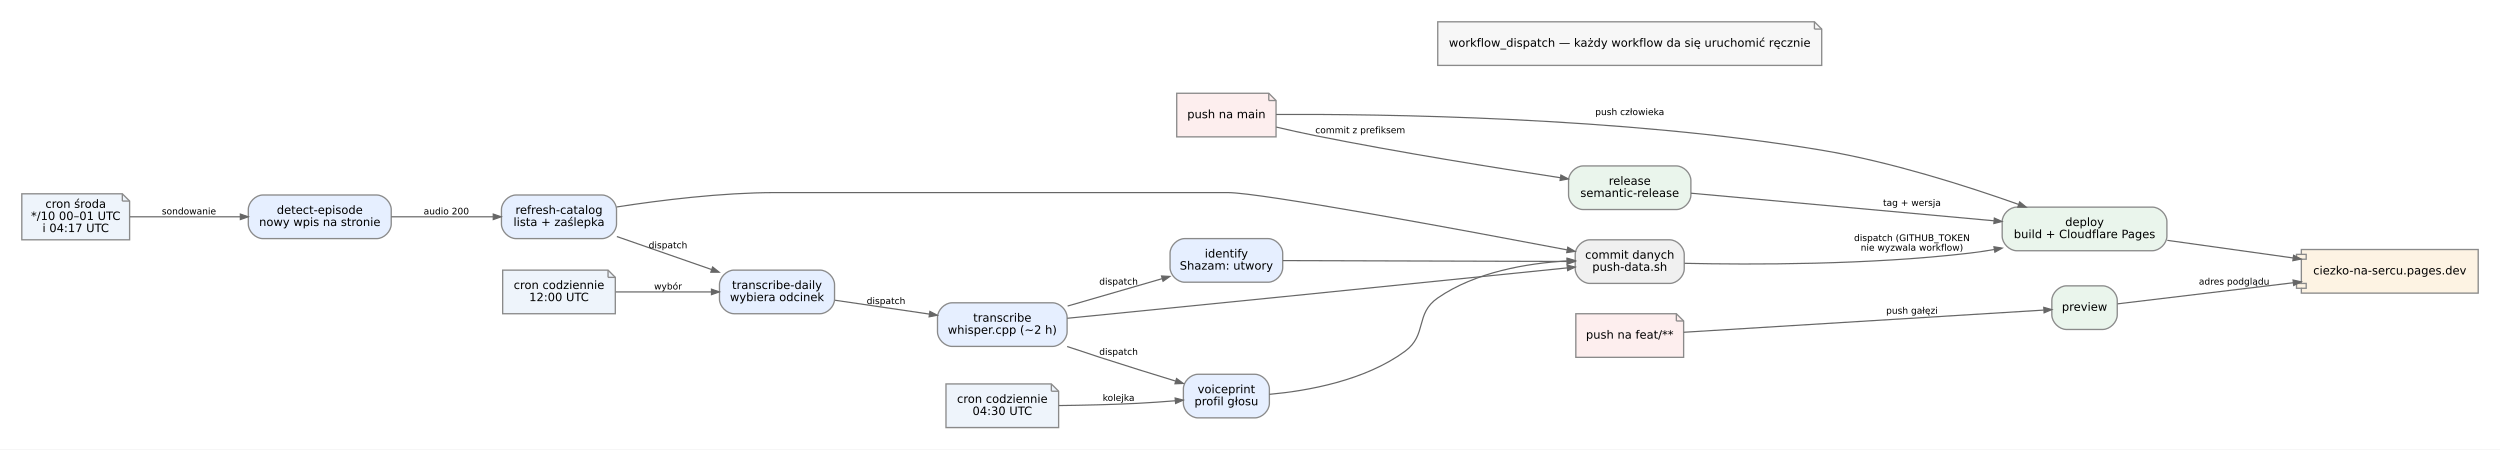
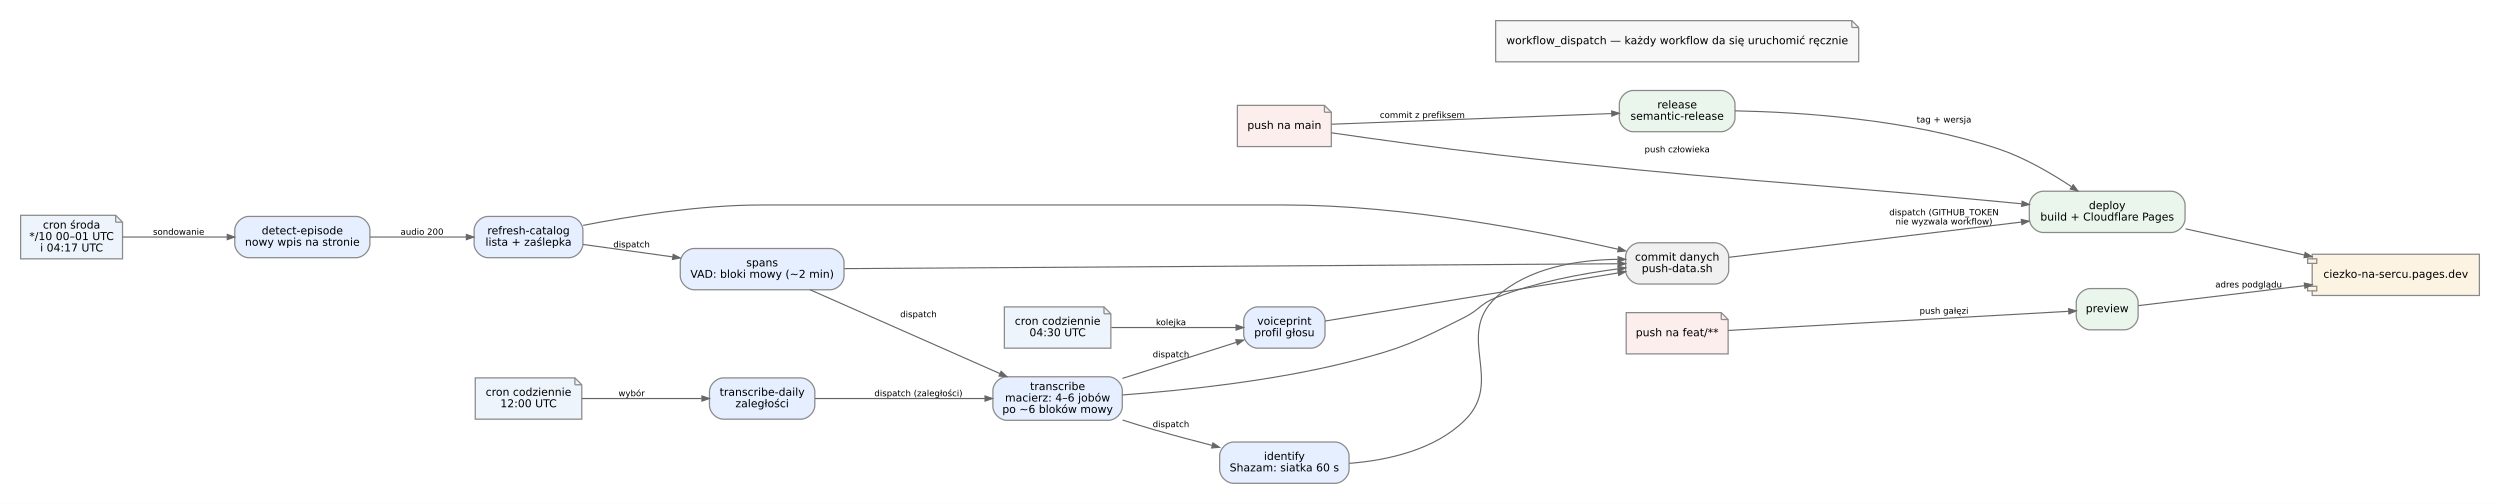
- <svg xmlns="http://www.w3.org/2000/svg" width="2064pt" height="371pt" viewBox="0.00 0.00 2064.00 371.00">
-   <g id="graph0" class="graph" transform="scale(1 1) rotate(0) translate(18 353)">
-     <polygon fill="white" stroke="transparent" points="-18,18 -18,-353 2046,-353 2046,18 -18,18" />
+ <svg xmlns="http://www.w3.org/2000/svg" width="2183pt" height="440pt" viewBox="0.00 0.00 2183.00 440.00">
+   <g id="graph0" class="graph" transform="scale(1 1) rotate(0) translate(18 422)">
+     <polygon fill="white" stroke="transparent" points="-18,18 -18,-422 2165,-422 2165,18 -18,18" />
    <g id="node1" class="node">
-       <polygon fill="#eef4fb" stroke="#8a8a8a" stroke-width="1.1" points="83,-193 0,-193 0,-155 89,-155 89,-187 83,-193" />
-       <polyline fill="none" stroke="#8a8a8a" stroke-width="1.1" points="83,-193 83,-187 " />
-       <polyline fill="none" stroke="#8a8a8a" stroke-width="1.1" points="89,-187 83,-187 " />
-       <text text-anchor="middle" x="44.5" y="-181.4" font-family="DejaVu Sans" font-size="9.50">cron środa</text>
-       <text text-anchor="middle" x="44.5" y="-171.4" font-family="DejaVu Sans" font-size="9.50">*/10 00–01 UTC</text>
-       <text text-anchor="middle" x="44.5" y="-161.4" font-family="DejaVu Sans" font-size="9.50">i 04:17 UTC</text>
+       <polygon fill="#eef4fb" stroke="#8a8a8a" stroke-width="1.1" points="83,-234 0,-234 0,-196 89,-196 89,-228 83,-234" />
+       <polyline fill="none" stroke="#8a8a8a" stroke-width="1.1" points="83,-234 83,-228 " />
+       <polyline fill="none" stroke="#8a8a8a" stroke-width="1.1" points="89,-228 83,-228 " />
+       <text text-anchor="middle" x="44.5" y="-222.4" font-family="DejaVu Sans" font-size="9.50">cron środa</text>
+       <text text-anchor="middle" x="44.5" y="-212.4" font-family="DejaVu Sans" font-size="9.50">*/10 00–01 UTC</text>
+       <text text-anchor="middle" x="44.5" y="-202.4" font-family="DejaVu Sans" font-size="9.50">i 04:17 UTC</text>
    </g>
    <g id="node6" class="node">
-       <path fill="#e6efff" stroke="#8a8a8a" stroke-width="1.1" d="M293,-192C293,-192 199,-192 199,-192 193,-192 187,-186 187,-180 187,-180 187,-168 187,-168 187,-162 193,-156 199,-156 199,-156 293,-156 293,-156 299,-156 305,-162 305,-168 305,-168 305,-180 305,-180 305,-186 299,-192 293,-192" />
-       <text text-anchor="middle" x="246" y="-176.4" font-family="DejaVu Sans" font-size="9.50">detect-episode</text>
-       <text text-anchor="middle" x="246" y="-166.4" font-family="DejaVu Sans" font-size="9.50">nowy wpis na stronie</text>
+       <path fill="#e6efff" stroke="#8a8a8a" stroke-width="1.1" d="M293,-233C293,-233 199,-233 199,-233 193,-233 187,-227 187,-221 187,-221 187,-209 187,-209 187,-203 193,-197 199,-197 199,-197 293,-197 293,-197 299,-197 305,-203 305,-209 305,-209 305,-221 305,-221 305,-227 299,-233 293,-233" />
+       <text text-anchor="middle" x="246" y="-217.4" font-family="DejaVu Sans" font-size="9.50">detect-episode</text>
+       <text text-anchor="middle" x="246" y="-207.4" font-family="DejaVu Sans" font-size="9.50">nowy wpis na stronie</text>
    </g>
    <g id="edge1" class="edge">
-       <path fill="none" stroke="#666666" d="M89.28,-174C115.94,-174 150.48,-174 180.26,-174" />
-       <polygon fill="#666666" stroke="#666666" points="180.43,-176.28 186.93,-174 180.43,-171.73 180.43,-176.28" />
-       <text text-anchor="middle" x="138" y="-176" font-family="DejaVu Sans" font-size="7.50">sondowanie</text>
+       <path fill="none" stroke="#666666" d="M89.28,-215C115.94,-215 150.48,-215 180.26,-215" />
+       <polygon fill="#666666" stroke="#666666" points="180.43,-217.28 186.93,-215 180.43,-212.73 180.43,-217.28" />
+       <text text-anchor="middle" x="138" y="-217" font-family="DejaVu Sans" font-size="7.50">sondowanie</text>
    </g>
    <g id="node2" class="node">
-       <polygon fill="#eef4fb" stroke="#8a8a8a" stroke-width="1.1" points="484,-130 397,-130 397,-94 490,-94 490,-124 484,-130" />
-       <polyline fill="none" stroke="#8a8a8a" stroke-width="1.1" points="484,-130 484,-124 " />
-       <polyline fill="none" stroke="#8a8a8a" stroke-width="1.1" points="490,-124 484,-124 " />
-       <text text-anchor="middle" x="443.5" y="-114.4" font-family="DejaVu Sans" font-size="9.50">cron codziennie</text>
-       <text text-anchor="middle" x="443.5" y="-104.4" font-family="DejaVu Sans" font-size="9.50">12:00 UTC</text>
+       <polygon fill="#eef4fb" stroke="#8a8a8a" stroke-width="1.1" points="484,-92 397,-92 397,-56 490,-56 490,-86 484,-92" />
+       <polyline fill="none" stroke="#8a8a8a" stroke-width="1.1" points="484,-92 484,-86 " />
+       <polyline fill="none" stroke="#8a8a8a" stroke-width="1.1" points="490,-86 484,-86 " />
+       <text text-anchor="middle" x="443.5" y="-76.4" font-family="DejaVu Sans" font-size="9.50">cron codziennie</text>
+       <text text-anchor="middle" x="443.5" y="-66.4" font-family="DejaVu Sans" font-size="9.50">12:00 UTC</text>
+     </g>
+     <g id="node9" class="node">
+       <path fill="#e6efff" stroke="#8a8a8a" stroke-width="1.1" d="M681.5,-92C681.5,-92 613.5,-92 613.5,-92 607.5,-92 601.5,-86 601.5,-80 601.5,-80 601.5,-68 601.5,-68 601.5,-62 607.5,-56 613.5,-56 613.5,-56 681.5,-56 681.5,-56 687.5,-56 693.5,-62 693.5,-68 693.5,-68 693.5,-80 693.5,-80 693.5,-86 687.5,-92 681.5,-92" />
+       <text text-anchor="middle" x="647.5" y="-76.4" font-family="DejaVu Sans" font-size="9.50">transcribe-daily</text>
+       <text text-anchor="middle" x="647.5" y="-66.4" font-family="DejaVu Sans" font-size="9.50">zaległości</text>
+     </g>
+     <g id="edge2" class="edge">
+       <path fill="none" stroke="#666666" d="M490.08,-74C521.15,-74 562.36,-74 594.67,-74" />
+       <polygon fill="#666666" stroke="#666666" points="594.93,-76.28 601.43,-74 594.93,-71.73 594.93,-76.28" />
+       <text text-anchor="middle" x="533.5" y="-76" font-family="DejaVu Sans" font-size="7.50">wybór</text>
+     </g>
+     <g id="node3" class="node">
+       <polygon fill="#eef4fb" stroke="#8a8a8a" stroke-width="1.1" points="946,-154 859,-154 859,-118 952,-118 952,-148 946,-154" />
+       <polyline fill="none" stroke="#8a8a8a" stroke-width="1.1" points="946,-154 946,-148 " />
+       <polyline fill="none" stroke="#8a8a8a" stroke-width="1.1" points="952,-148 946,-148 " />
+       <text text-anchor="middle" x="905.5" y="-138.4" font-family="DejaVu Sans" font-size="9.50">cron codziennie</text>
+       <text text-anchor="middle" x="905.5" y="-128.4" font-family="DejaVu Sans" font-size="9.50">04:30 UTC</text>
+     </g>
+     <g id="node12" class="node">
+       <path fill="#e6efff" stroke="#8a8a8a" stroke-width="1.1" d="M1127,-154C1127,-154 1080,-154 1080,-154 1074,-154 1068,-148 1068,-142 1068,-142 1068,-130 1068,-130 1068,-124 1074,-118 1080,-118 1080,-118 1127,-118 1127,-118 1133,-118 1139,-124 1139,-130 1139,-130 1139,-142 1139,-142 1139,-148 1133,-154 1127,-154" />
+       <text text-anchor="middle" x="1103.5" y="-138.4" font-family="DejaVu Sans" font-size="9.50">voiceprint</text>
+       <text text-anchor="middle" x="1103.5" y="-128.4" font-family="DejaVu Sans" font-size="9.50">profil głosu</text>
+     </g>
+     <g id="edge3" class="edge">
+       <path fill="none" stroke="#666666" d="M952.45,-136C985.41,-136 1029.43,-136 1061.26,-136" />
+       <polygon fill="#666666" stroke="#666666" points="1061.36,-138.28 1067.86,-136 1061.36,-133.73 1061.36,-138.28" />
+       <text text-anchor="middle" x="1004.5" y="-138" font-family="DejaVu Sans" font-size="7.50">kolejka</text>
+     </g>
+     <g id="node4" class="node">
+       <polygon fill="#fdeeee" stroke="#8a8a8a" stroke-width="1.1" points="1138.5,-330 1062.5,-330 1062.5,-294 1144.5,-294 1144.5,-324 1138.5,-330" />
+       <polyline fill="none" stroke="#8a8a8a" stroke-width="1.1" points="1138.5,-330 1138.5,-324 " />
+       <polyline fill="none" stroke="#8a8a8a" stroke-width="1.1" points="1144.5,-324 1138.5,-324 " />
+       <text text-anchor="middle" x="1103.5" y="-309.4" font-family="DejaVu Sans" font-size="9.50">push na main</text>
+     </g>
+     <g id="node14" class="node">
+       <path fill="#eaf5ec" stroke="#8a8a8a" stroke-width="1.1" d="M1485,-343C1485,-343 1408,-343 1408,-343 1402,-343 1396,-337 1396,-331 1396,-331 1396,-319 1396,-319 1396,-313 1402,-307 1408,-307 1408,-307 1485,-307 1485,-307 1491,-307 1497,-313 1497,-319 1497,-319 1497,-331 1497,-331 1497,-337 1491,-343 1485,-343" />
+       <text text-anchor="middle" x="1446.5" y="-327.4" font-family="DejaVu Sans" font-size="9.50">release</text>
+       <text text-anchor="middle" x="1446.5" y="-317.4" font-family="DejaVu Sans" font-size="9.50">semantic-release</text>
+     </g>
+     <g id="edge15" class="edge">
+       <path fill="none" stroke="#666666" d="M1144.62,-313.53C1205.25,-315.84 1320.45,-320.23 1389.37,-322.86" />
+       <polygon fill="#666666" stroke="#666666" points="1389.31,-325.13 1395.89,-323.11 1389.49,-320.59 1389.31,-325.13" />
+       <text text-anchor="middle" x="1224" y="-319" font-family="DejaVu Sans" font-size="7.50">commit z prefiksem</text>
+     </g>
+     <g id="node15" class="node">
+       <path fill="#eaf5ec" stroke="#8a8a8a" stroke-width="1.1" d="M1878,-255C1878,-255 1766,-255 1766,-255 1760,-255 1754,-249 1754,-243 1754,-243 1754,-231 1754,-231 1754,-225 1760,-219 1766,-219 1766,-219 1878,-219 1878,-219 1884,-219 1890,-225 1890,-231 1890,-231 1890,-243 1890,-243 1890,-249 1884,-255 1878,-255" />
+       <text text-anchor="middle" x="1822" y="-239.4" font-family="DejaVu Sans" font-size="9.50">deploy</text>
+       <text text-anchor="middle" x="1822" y="-229.4" font-family="DejaVu Sans" font-size="9.50">build + Cloudflare Pages</text>
+     </g>
+     <g id="edge17" class="edge">
+       <path fill="none" stroke="#666666" d="M1144.53,-306.05C1181.66,-300.65 1238.49,-292.68 1288,-287 1482.68,-264.66 1531.91,-264.45 1727,-246 1733.55,-245.38 1740.35,-244.73 1747.17,-244.08" />
+       <polygon fill="#666666" stroke="#666666" points="1747.74,-246.32 1753.99,-243.44 1747.3,-241.79 1747.74,-246.32" />
+       <text text-anchor="middle" x="1446.5" y="-289" font-family="DejaVu Sans" font-size="7.50">push człowieka</text>
+     </g>
+     <g id="node5" class="node">
+       <polygon fill="#fdeeee" stroke="#8a8a8a" stroke-width="1.1" points="1485,-149 1402,-149 1402,-113 1491,-113 1491,-143 1485,-149" />
+       <polyline fill="none" stroke="#8a8a8a" stroke-width="1.1" points="1485,-149 1485,-143 " />
+       <polyline fill="none" stroke="#8a8a8a" stroke-width="1.1" points="1491,-143 1485,-143 " />
+       <text text-anchor="middle" x="1446.5" y="-128.4" font-family="DejaVu Sans" font-size="9.50">push na feat/**</text>
+     </g>
+     <g id="node16" class="node">
+       <path fill="#eaf5ec" stroke="#8a8a8a" stroke-width="1.1" d="M1837,-170C1837,-170 1807,-170 1807,-170 1801,-170 1795,-164 1795,-158 1795,-158 1795,-146 1795,-146 1795,-140 1801,-134 1807,-134 1807,-134 1837,-134 1837,-134 1843,-134 1849,-140 1849,-146 1849,-146 1849,-158 1849,-158 1849,-164 1843,-170 1837,-170" />
+       <text text-anchor="middle" x="1822" y="-149.4" font-family="DejaVu Sans" font-size="9.50">preview</text>
+     </g>
+     <g id="edge20" class="edge">
+       <path fill="none" stroke="#666666" d="M1491.08,-133.45C1566.8,-137.71 1720.99,-146.38 1788.32,-150.16" />
+       <polygon fill="#666666" stroke="#666666" points="1788.33,-152.44 1794.95,-150.54 1788.58,-147.9 1788.33,-152.44" />
+       <text text-anchor="middle" x="1679.5" y="-148" font-family="DejaVu Sans" font-size="7.50">push gałęzi</text>
+     </g>
+     <g id="node7" class="node">
+       <path fill="#e6efff" stroke="#8a8a8a" stroke-width="1.1" d="M479,-233C479,-233 408,-233 408,-233 402,-233 396,-227 396,-221 396,-221 396,-209 396,-209 396,-203 402,-197 408,-197 408,-197 479,-197 479,-197 485,-197 491,-203 491,-209 491,-209 491,-221 491,-221 491,-227 485,-233 479,-233" />
+       <text text-anchor="middle" x="443.5" y="-217.4" font-family="DejaVu Sans" font-size="9.50">refresh-catalog</text>
+       <text text-anchor="middle" x="443.5" y="-207.4" font-family="DejaVu Sans" font-size="9.50">lista + zaślepka</text>
+     </g>
+     <g id="edge4" class="edge">
+       <path fill="none" stroke="#666666" d="M305.13,-215C331.79,-215 363.2,-215 389.24,-215" />
+       <polygon fill="#666666" stroke="#666666" points="389.24,-217.28 395.74,-215 389.24,-212.73 389.24,-217.28" />
+       <text text-anchor="middle" x="350.5" y="-217" font-family="DejaVu Sans" font-size="7.50">audio 200</text>
    </g>
    <g id="node8" class="node">
-       <path fill="#e6efff" stroke="#8a8a8a" stroke-width="1.1" d="M659,-130C659,-130 588,-130 588,-130 582,-130 576,-124 576,-118 576,-118 576,-106 576,-106 576,-100 582,-94 588,-94 588,-94 659,-94 659,-94 665,-94 671,-100 671,-106 671,-106 671,-118 671,-118 671,-124 665,-130 659,-130" />
-       <text text-anchor="middle" x="623.5" y="-114.4" font-family="DejaVu Sans" font-size="9.50">transcribe-daily</text>
-       <text text-anchor="middle" x="623.5" y="-104.4" font-family="DejaVu Sans" font-size="9.50">wybiera odcinek</text>
-     </g>
-     <g id="edge2" class="edge">
-       <path fill="none" stroke="#666666" d="M490.34,-112C514.45,-112 544.14,-112 569.27,-112" />
-       <polygon fill="#666666" stroke="#666666" points="569.39,-114.28 575.89,-112 569.39,-109.73 569.39,-114.28" />
-       <text text-anchor="middle" x="533.5" y="-114" font-family="DejaVu Sans" font-size="7.50">wybór</text>
-     </g>
-     <g id="node3" class="node">
-       <polygon fill="#eef4fb" stroke="#8a8a8a" stroke-width="1.1" points="850,-36 763,-36 763,0 856,0 856,-30 850,-36" />
-       <polyline fill="none" stroke="#8a8a8a" stroke-width="1.1" points="850,-36 850,-30 " />
-       <polyline fill="none" stroke="#8a8a8a" stroke-width="1.1" points="856,-30 850,-30 " />
-       <text text-anchor="middle" x="809.5" y="-20.4" font-family="DejaVu Sans" font-size="9.50">cron codziennie</text>
-       <text text-anchor="middle" x="809.5" y="-10.4" font-family="DejaVu Sans" font-size="9.50">04:30 UTC</text>
+       <path fill="#e6efff" stroke="#8a8a8a" stroke-width="1.1" d="M707,-205C707,-205 588,-205 588,-205 582,-205 576,-199 576,-193 576,-193 576,-181 576,-181 576,-175 582,-169 588,-169 588,-169 707,-169 707,-169 713,-169 719,-175 719,-181 719,-181 719,-193 719,-193 719,-199 713,-205 707,-205" />
+       <text text-anchor="middle" x="647.5" y="-189.4" font-family="DejaVu Sans" font-size="9.50">spans</text>
+       <text text-anchor="middle" x="647.5" y="-179.4" font-family="DejaVu Sans" font-size="9.50">VAD: bloki mowy (~2 min)</text>
+     </g>
+     <g id="edge5" class="edge">
+       <path fill="none" stroke="#666666" d="M491.1,-208.54C514.3,-205.33 542.96,-201.35 569.32,-197.7" />
+       <polygon fill="#666666" stroke="#666666" points="569.84,-199.92 575.97,-196.78 569.22,-195.42 569.84,-199.92" />
+       <text text-anchor="middle" x="533.5" y="-206" font-family="DejaVu Sans" font-size="7.50">dispatch</text>
+     </g>
+     <g id="node13" class="node">
+       <path fill="#f0f0f0" stroke="#8a8a8a" stroke-width="1.1" d="M1479.5,-210C1479.5,-210 1413.5,-210 1413.5,-210 1407.5,-210 1401.5,-204 1401.5,-198 1401.5,-198 1401.5,-186 1401.5,-186 1401.5,-180 1407.5,-174 1413.5,-174 1413.5,-174 1479.5,-174 1479.5,-174 1485.5,-174 1491.5,-180 1491.5,-186 1491.5,-186 1491.5,-198 1491.5,-198 1491.5,-204 1485.5,-210 1479.5,-210" />
+       <text text-anchor="middle" x="1446.5" y="-194.4" font-family="DejaVu Sans" font-size="9.50">commit danych</text>
+       <text text-anchor="middle" x="1446.5" y="-184.4" font-family="DejaVu Sans" font-size="9.50">push-data.sh</text>
+     </g>
+     <g id="edge10" class="edge">
+       <path fill="none" stroke="#666666" d="M491.18,-225.19C531.96,-233.19 592.86,-243 646.5,-243 646.5,-243 646.5,-243 1104.5,-243 1208.53,-243 1328.46,-219.5 1394.76,-204.4" />
+       <polygon fill="#666666" stroke="#666666" points="1395.58,-206.55 1401.4,-202.88 1394.56,-202.12 1395.58,-206.55" />
+     </g>
+     <g id="node10" class="node">
+       <path fill="#e6efff" stroke="#8a8a8a" stroke-width="1.1" d="M950,-93C950,-93 861,-93 861,-93 855,-93 849,-87 849,-81 849,-81 849,-67 849,-67 849,-61 855,-55 861,-55 861,-55 950,-55 950,-55 956,-55 962,-61 962,-67 962,-67 962,-81 962,-81 962,-87 956,-93 950,-93" />
+       <text text-anchor="middle" x="905.5" y="-81.4" font-family="DejaVu Sans" font-size="9.50">transcribe</text>
+       <text text-anchor="middle" x="905.5" y="-71.4" font-family="DejaVu Sans" font-size="9.50">macierz: 4–6 jobów</text>
+       <text text-anchor="middle" x="905.5" y="-61.4" font-family="DejaVu Sans" font-size="9.50">po ~6 bloków mowy</text>
+     </g>
+     <g id="edge6" class="edge">
+       <path fill="none" stroke="#666666" d="M689.35,-168.97C734.43,-149.07 806.97,-117.05 855.18,-95.77" />
+       <polygon fill="#666666" stroke="#666666" points="856.2,-97.8 861.23,-93.1 854.37,-93.64 856.2,-97.8" />
+       <text text-anchor="middle" x="784" y="-145" font-family="DejaVu Sans" font-size="7.50">dispatch</text>
+     </g>
+     <g id="edge11" class="edge">
+       <path fill="none" stroke="#666666" d="M719.23,-187.44C877.52,-188.44 1257.17,-190.82 1394.68,-191.68" />
+       <polygon fill="#666666" stroke="#666666" points="1394.92,-193.96 1401.44,-191.72 1394.95,-189.41 1394.92,-193.96" />
+     </g>
+     <g id="edge7" class="edge">
+       <path fill="none" stroke="#666666" d="M693.68,-74C734.86,-74 796.08,-74 841.96,-74" />
+       <polygon fill="#666666" stroke="#666666" points="842.11,-76.28 848.61,-74 842.11,-71.73 842.11,-76.28" />
+       <text text-anchor="middle" x="784" y="-76" font-family="DejaVu Sans" font-size="7.50">dispatch (zaległości)</text>
    </g>
    <g id="node11" class="node">
-       <path fill="#e6efff" stroke="#8a8a8a" stroke-width="1.1" d="M1018,-44C1018,-44 971,-44 971,-44 965,-44 959,-38 959,-32 959,-32 959,-20 959,-20 959,-14 965,-8 971,-8 971,-8 1018,-8 1018,-8 1024,-8 1030,-14 1030,-20 1030,-20 1030,-32 1030,-32 1030,-38 1024,-44 1018,-44" />
-       <text text-anchor="middle" x="994.5" y="-28.4" font-family="DejaVu Sans" font-size="9.50">voiceprint</text>
-       <text text-anchor="middle" x="994.5" y="-18.4" font-family="DejaVu Sans" font-size="9.50">profil głosu</text>
-     </g>
-     <g id="edge3" class="edge">
-       <path fill="none" stroke="#666666" d="M856.22,-18.17C876.13,-18.41 899.73,-18.93 921,-20 931.14,-20.51 942.06,-21.29 952.27,-22.12" />
-       <polygon fill="#666666" stroke="#666666" points="952.2,-24.4 958.87,-22.68 952.58,-19.87 952.2,-24.4" />
-       <text text-anchor="middle" x="905.5" y="-22" font-family="DejaVu Sans" font-size="7.50">kolejka</text>
-     </g>
-     <g id="node4" class="node">
-       <polygon fill="#fdeeee" stroke="#8a8a8a" stroke-width="1.1" points="1029.5,-276 953.5,-276 953.5,-240 1035.5,-240 1035.5,-270 1029.5,-276" />
-       <polyline fill="none" stroke="#8a8a8a" stroke-width="1.1" points="1029.5,-276 1029.5,-270 " />
-       <polyline fill="none" stroke="#8a8a8a" stroke-width="1.1" points="1035.5,-270 1029.5,-270 " />
-       <text text-anchor="middle" x="994.5" y="-255.4" font-family="DejaVu Sans" font-size="9.50">push na main</text>
-     </g>
-     <g id="node13" class="node">
-       <path fill="#eaf5ec" stroke="#8a8a8a" stroke-width="1.1" d="M1366,-216C1366,-216 1289,-216 1289,-216 1283,-216 1277,-210 1277,-204 1277,-204 1277,-192 1277,-192 1277,-186 1283,-180 1289,-180 1289,-180 1366,-180 1366,-180 1372,-180 1378,-186 1378,-192 1378,-192 1378,-204 1378,-204 1378,-210 1372,-216 1366,-216" />
-       <text text-anchor="middle" x="1327.5" y="-200.4" font-family="DejaVu Sans" font-size="9.50">release</text>
-       <text text-anchor="middle" x="1327.5" y="-190.4" font-family="DejaVu Sans" font-size="9.50">semantic-release</text>
+       <path fill="#e6efff" stroke="#8a8a8a" stroke-width="1.1" d="M1148,-36C1148,-36 1059,-36 1059,-36 1053,-36 1047,-30 1047,-24 1047,-24 1047,-12 1047,-12 1047,-6 1053,0 1059,0 1059,0 1148,0 1148,0 1154,0 1160,-6 1160,-12 1160,-12 1160,-24 1160,-24 1160,-30 1154,-36 1148,-36" />
+       <text text-anchor="middle" x="1103.5" y="-20.4" font-family="DejaVu Sans" font-size="9.50">identify</text>
+       <text text-anchor="middle" x="1103.5" y="-10.4" font-family="DejaVu Sans" font-size="9.50">Shazam: siatka 60 s</text>
+     </g>
+     <g id="edge8" class="edge">
+       <path fill="none" stroke="#666666" d="M962.26,-55.2C971.17,-52.35 980.32,-49.53 989,-47 1005.55,-42.18 1023.58,-37.38 1040.3,-33.1" />
+       <polygon fill="#666666" stroke="#666666" points="1041.14,-35.24 1046.88,-31.43 1040.02,-30.83 1041.14,-35.24" />
+       <text text-anchor="middle" x="1004.5" y="-49" font-family="DejaVu Sans" font-size="7.50">dispatch</text>
+     </g>
+     <g id="edge9" class="edge">
+       <path fill="none" stroke="#666666" d="M962.14,-91.6C993.81,-101.62 1032.79,-113.95 1061.63,-123.07" />
+       <polygon fill="#666666" stroke="#666666" points="1061.11,-125.29 1067.99,-125.08 1062.48,-120.95 1061.11,-125.29" />
+       <text text-anchor="middle" x="1004.5" y="-110" font-family="DejaVu Sans" font-size="7.50">dispatch</text>
+     </g>
+     <g id="edge12" class="edge">
+       <path fill="none" stroke="#666666" d="M962.11,-77.12C1013.95,-80.95 1093.11,-89.13 1160,-106 1206.66,-117.77 1217.99,-123.41 1261,-145 1273.67,-151.36 1274.81,-156.81 1288,-162 1322.34,-175.52 1363.35,-183.08 1394.91,-187.23" />
+       <polygon fill="#666666" stroke="#666666" points="1394.76,-189.51 1401.5,-188.07 1395.34,-184.99 1394.76,-189.51" />
    </g>
    <g id="edge13" class="edge">
-       <path fill="none" stroke="#666666" d="M1035.66,-248.09C1046.16,-245.63 1057.48,-243.11 1068,-241 1137.3,-227.13 1217.69,-214.26 1270.19,-206.28" />
-       <polygon fill="#666666" stroke="#666666" points="1270.68,-208.51 1276.77,-205.28 1270,-204.01 1270.68,-208.51" />
-       <text text-anchor="middle" x="1105" y="-243" font-family="DejaVu Sans" font-size="7.50">commit z prefiksem</text>
-     </g>
-     <g id="node14" class="node">
-       <path fill="#eaf5ec" stroke="#8a8a8a" stroke-width="1.1" d="M1759,-182C1759,-182 1647,-182 1647,-182 1641,-182 1635,-176 1635,-170 1635,-170 1635,-158 1635,-158 1635,-152 1641,-146 1647,-146 1647,-146 1759,-146 1759,-146 1765,-146 1771,-152 1771,-158 1771,-158 1771,-170 1771,-170 1771,-176 1765,-182 1759,-182" />
-       <text text-anchor="middle" x="1703" y="-166.4" font-family="DejaVu Sans" font-size="9.50">deploy</text>
-       <text text-anchor="middle" x="1703" y="-156.4" font-family="DejaVu Sans" font-size="9.50">build + Cloudflare Pages</text>
-     </g>
-     <g id="edge15" class="edge">
-       <path fill="none" stroke="#666666" d="M1035.56,-258.5C1119.64,-258.92 1320.45,-256.64 1486,-229 1542.7,-219.53 1605.39,-199.55 1648.56,-184.23" />
-       <polygon fill="#666666" stroke="#666666" points="1649.43,-186.33 1654.78,-182 1647.9,-182.05 1649.43,-186.33" />
-       <text text-anchor="middle" x="1327.5" y="-258" font-family="DejaVu Sans" font-size="7.50">push człowieka</text>
-     </g>
-     <g id="node5" class="node">
-       <polygon fill="#fdeeee" stroke="#8a8a8a" stroke-width="1.1" points="1366,-94 1283,-94 1283,-58 1372,-58 1372,-88 1366,-94" />
-       <polyline fill="none" stroke="#8a8a8a" stroke-width="1.1" points="1366,-94 1366,-88 " />
-       <polyline fill="none" stroke="#8a8a8a" stroke-width="1.1" points="1372,-88 1366,-88 " />
-       <text text-anchor="middle" x="1327.5" y="-73.4" font-family="DejaVu Sans" font-size="9.50">push na feat/**</text>
-     </g>
-     <g id="node15" class="node">
-       <path fill="#eaf5ec" stroke="#8a8a8a" stroke-width="1.1" d="M1718,-117C1718,-117 1688,-117 1688,-117 1682,-117 1676,-111 1676,-105 1676,-105 1676,-93 1676,-93 1676,-87 1682,-81 1688,-81 1688,-81 1718,-81 1718,-81 1724,-81 1730,-87 1730,-93 1730,-93 1730,-105 1730,-105 1730,-111 1724,-117 1718,-117" />
-       <text text-anchor="middle" x="1703" y="-96.4" font-family="DejaVu Sans" font-size="9.50">preview</text>
+       <path fill="none" stroke="#666666" d="M1160.23,-17.4C1193.65,-20.04 1234.65,-29.04 1261,-55 1295.94,-89.42 1252.31,-128.36 1288,-162 1316.2,-188.58 1360.31,-195.12 1394.68,-195.56" />
+       <polygon fill="#666666" stroke="#666666" points="1394.91,-197.84 1401.42,-195.57 1394.92,-193.29 1394.91,-197.84" />
+     </g>
+     <g id="edge14" class="edge">
+       <path fill="none" stroke="#666666" d="M1139.07,-141.68C1199.52,-151.6 1324.64,-172.15 1394.86,-183.68" />
+       <polygon fill="#666666" stroke="#666666" points="1394.7,-185.96 1401.48,-184.77 1395.44,-181.47 1394.7,-185.96" />
    </g>
    <g id="edge18" class="edge">
-       <path fill="none" stroke="#666666" d="M1372.08,-78.68C1447.8,-83.35 1601.99,-92.84 1669.32,-96.99" />
-       <polygon fill="#666666" stroke="#666666" points="1669.32,-99.27 1675.95,-97.4 1669.6,-94.73 1669.32,-99.27" />
-       <text text-anchor="middle" x="1560.5" y="-94" font-family="DejaVu Sans" font-size="7.50">push gałęzi</text>
-     </g>
-     <g id="node7" class="node">
-       <path fill="#e6efff" stroke="#8a8a8a" stroke-width="1.1" d="M479,-192C479,-192 408,-192 408,-192 402,-192 396,-186 396,-180 396,-180 396,-168 396,-168 396,-162 402,-156 408,-156 408,-156 479,-156 479,-156 485,-156 491,-162 491,-168 491,-168 491,-180 491,-180 491,-186 485,-192 479,-192" />
-       <text text-anchor="middle" x="443.5" y="-176.4" font-family="DejaVu Sans" font-size="9.50">refresh-catalog</text>
-       <text text-anchor="middle" x="443.5" y="-166.4" font-family="DejaVu Sans" font-size="9.50">lista + zaślepka</text>
-     </g>
-     <g id="edge4" class="edge">
-       <path fill="none" stroke="#666666" d="M305.13,-174C331.79,-174 363.2,-174 389.24,-174" />
-       <polygon fill="#666666" stroke="#666666" points="389.24,-176.28 395.74,-174 389.24,-171.73 389.24,-176.28" />
-       <text text-anchor="middle" x="350.5" y="-176" font-family="DejaVu Sans" font-size="7.50">audio 200</text>
-     </g>
-     <g id="edge5" class="edge">
-       <path fill="none" stroke="#666666" d="M491.27,-157.71C515.29,-149.34 544.66,-139.11 569.52,-130.45" />
-       <polygon fill="#666666" stroke="#666666" points="570.35,-132.58 575.74,-128.29 568.85,-128.28 570.35,-132.58" />
-       <text text-anchor="middle" x="533.5" y="-148" font-family="DejaVu Sans" font-size="7.50">dispatch</text>
-     </g>
-     <g id="node12" class="node">
-       <path fill="#f0f0f0" stroke="#8a8a8a" stroke-width="1.1" d="M1360.5,-155C1360.5,-155 1294.5,-155 1294.5,-155 1288.5,-155 1282.5,-149 1282.5,-143 1282.5,-143 1282.5,-131 1282.5,-131 1282.5,-125 1288.5,-119 1294.5,-119 1294.5,-119 1360.5,-119 1360.5,-119 1366.5,-119 1372.5,-125 1372.5,-131 1372.5,-131 1372.5,-143 1372.5,-143 1372.5,-149 1366.5,-155 1360.5,-155" />
-       <text text-anchor="middle" x="1327.5" y="-139.4" font-family="DejaVu Sans" font-size="9.50">commit danych</text>
-       <text text-anchor="middle" x="1327.5" y="-129.4" font-family="DejaVu Sans" font-size="9.50">push-data.sh</text>
-     </g>
-     <g id="edge9" class="edge">
-       <path fill="none" stroke="#666666" d="M491.19,-182.13C527,-187.67 577.72,-194 622.5,-194 622.5,-194 622.5,-194 995.5,-194 1023.03,-194 1190.04,-162.99 1275.78,-146.71" />
-       <polygon fill="#666666" stroke="#666666" points="1276.35,-148.92 1282.31,-145.47 1275.5,-144.45 1276.35,-148.92" />
-     </g>
-     <g id="node9" class="node">
-       <path fill="#e6efff" stroke="#8a8a8a" stroke-width="1.1" d="M851,-103C851,-103 768,-103 768,-103 762,-103 756,-97 756,-91 756,-91 756,-79 756,-79 756,-73 762,-67 768,-67 768,-67 851,-67 851,-67 857,-67 863,-73 863,-79 863,-79 863,-91 863,-91 863,-97 857,-103 851,-103" />
-       <text text-anchor="middle" x="809.5" y="-87.4" font-family="DejaVu Sans" font-size="9.50">transcribe</text>
-       <text text-anchor="middle" x="809.5" y="-77.4" font-family="DejaVu Sans" font-size="9.50">whisper.cpp (~2 h)</text>
-     </g>
-     <g id="edge6" class="edge">
-       <path fill="none" stroke="#666666" d="M671.41,-105.12C695.06,-101.65 724,-97.4 749.18,-93.7" />
-       <polygon fill="#666666" stroke="#666666" points="749.73,-95.92 755.83,-92.73 749.07,-91.42 749.73,-95.92" />
-       <text text-anchor="middle" x="713.5" y="-102" font-family="DejaVu Sans" font-size="7.50">dispatch</text>
-     </g>
-     <g id="node10" class="node">
-       <path fill="#e6efff" stroke="#8a8a8a" stroke-width="1.1" d="M1029,-156C1029,-156 960,-156 960,-156 954,-156 948,-150 948,-144 948,-144 948,-132 948,-132 948,-126 954,-120 960,-120 960,-120 1029,-120 1029,-120 1035,-120 1041,-126 1041,-132 1041,-132 1041,-144 1041,-144 1041,-150 1035,-156 1029,-156" />
-       <text text-anchor="middle" x="994.5" y="-140.4" font-family="DejaVu Sans" font-size="9.50">identify</text>
-       <text text-anchor="middle" x="994.5" y="-130.4" font-family="DejaVu Sans" font-size="9.50">Shazam: utwory</text>
-     </g>
-     <g id="edge7" class="edge">
-       <path fill="none" stroke="#666666" d="M863.43,-100.33C887.95,-107.43 916.98,-115.84 941.4,-122.91" />
-       <polygon fill="#666666" stroke="#666666" points="940.95,-125.15 947.82,-124.77 942.21,-120.78 940.95,-125.15" />
-       <text text-anchor="middle" x="905.5" y="-118" font-family="DejaVu Sans" font-size="7.50">dispatch</text>
-     </g>
-     <g id="edge8" class="edge">
-       <path fill="none" stroke="#666666" d="M863.03,-66.93C872.01,-63.91 881.26,-60.83 890,-58 910.57,-51.33 933.55,-44.19 952.62,-38.36" />
-       <polygon fill="#666666" stroke="#666666" points="953.37,-40.5 958.92,-36.43 952.04,-36.15 953.37,-40.5" />
-       <text text-anchor="middle" x="905.5" y="-60" font-family="DejaVu Sans" font-size="7.50">dispatch</text>
-     </g>
-     <g id="edge10" class="edge">
-       <path fill="none" stroke="#666666" d="M863.14,-90.23C909.86,-94.87 979.98,-101.86 1041,-108 1123.17,-116.27 1218.63,-125.99 1275.72,-131.81" />
-       <polygon fill="#666666" stroke="#666666" points="1275.79,-134.11 1282.48,-132.5 1276.25,-129.58 1275.79,-134.11" />
-     </g>
-     <g id="edge11" class="edge">
-       <path fill="none" stroke="#666666" d="M1041.18,-137.86C1102.61,-137.68 1211.51,-137.35 1275.53,-137.15" />
-       <polygon fill="#666666" stroke="#666666" points="1275.85,-139.43 1282.35,-137.13 1275.84,-134.88 1275.85,-139.43" />
-     </g>
-     <g id="edge12" class="edge">
-       <path fill="none" stroke="#666666" d="M1030,-27.43C1061.84,-30.32 1109.03,-38.76 1142,-63 1160.49,-76.59 1150.12,-93.96 1169,-107 1200.11,-128.48 1242.55,-135.62 1275.54,-137.58" />
-       <polygon fill="#666666" stroke="#666666" points="1275.82,-139.87 1282.43,-137.92 1276.05,-135.32 1275.82,-139.87" />
+       <path fill="none" stroke="#666666" d="M1491.81,-197.34C1554.74,-204.92 1670.8,-218.9 1746.94,-228.08" />
+       <polygon fill="#666666" stroke="#666666" points="1747,-230.38 1753.73,-228.89 1747.54,-225.86 1747,-230.38" />
+       <text text-anchor="middle" x="1679.5" y="-234" font-family="DejaVu Sans" font-size="7.50">dispatch (GITHUB_TOKEN</text>
+       <text text-anchor="middle" x="1679.5" y="-226" font-family="DejaVu Sans" font-size="7.50">nie wyzwala workflow)</text>
    </g>
    <g id="edge16" class="edge">
-       <path fill="none" stroke="#666666" d="M1372.73,-135.6C1427.98,-134.42 1525.33,-134.25 1608,-144 1614.59,-144.78 1621.39,-145.79 1628.19,-146.96" />
-       <polygon fill="#666666" stroke="#666666" points="1628.19,-149.27 1634.99,-148.17 1628.99,-144.79 1628.19,-149.27" />
-       <text text-anchor="middle" x="1560.5" y="-154" font-family="DejaVu Sans" font-size="7.50">dispatch (GITHUB_TOKEN</text>
-       <text text-anchor="middle" x="1560.5" y="-146" font-family="DejaVu Sans" font-size="7.50">nie wyzwala workflow)</text>
-     </g>
-     <g id="edge14" class="edge">
-       <path fill="none" stroke="#666666" d="M1378.1,-193.49C1442.14,-187.65 1554.16,-177.46 1628.21,-170.72" />
-       <polygon fill="#666666" stroke="#666666" points="1628.54,-172.97 1634.81,-170.12 1628.13,-168.44 1628.54,-172.97" />
-       <text text-anchor="middle" x="1560.5" y="-183" font-family="DejaVu Sans" font-size="7.50">tag + wersja</text>
-     </g>
-     <g id="node16" class="node">
-       <polygon fill="#fdf3e3" stroke="#8a8a8a" stroke-width="1.1" points="2028,-147 1882,-147 1882,-143 1878,-143 1878,-139 1882,-139 1882,-119 1878,-119 1878,-115 1882,-115 1882,-111 2028,-111 2028,-147" />
-       <polyline fill="none" stroke="#8a8a8a" stroke-width="1.1" points="1882,-143 1886,-143 1886,-139 1882,-139 " />
-       <polyline fill="none" stroke="#8a8a8a" stroke-width="1.1" points="1882,-119 1886,-119 1886,-115 1882,-115 " />
-       <text text-anchor="middle" x="1955" y="-126.4" font-family="DejaVu Sans" font-size="9.50">ciezko-na-sercu.pages.dev</text>
-     </g>
-     <g id="edge17" class="edge">
-       <path fill="none" stroke="#666666" d="M1771.32,-154.57C1803.32,-150.09 1841.78,-144.71 1875.13,-140.04" />
-       <polygon fill="#666666" stroke="#666666" points="1875.61,-142.27 1881.73,-139.12 1874.98,-137.77 1875.61,-142.27" />
+       <path fill="none" stroke="#666666" d="M1497.05,-325.22C1553.98,-324.1 1649.52,-317.97 1727,-292 1749.71,-284.39 1772.96,-270.84 1790.66,-259.1" />
+       <polygon fill="#666666" stroke="#666666" points="1792.32,-260.72 1796.44,-255.19 1789.78,-256.95 1792.32,-260.72" />
+       <text text-anchor="middle" x="1679.5" y="-315" font-family="DejaVu Sans" font-size="7.50">tag + wersja</text>
+     </g>
+     <g id="node17" class="node">
+       <polygon fill="#fdf3e3" stroke="#8a8a8a" stroke-width="1.1" points="2147,-200 2001,-200 2001,-196 1997,-196 1997,-192 2001,-192 2001,-172 1997,-172 1997,-168 2001,-168 2001,-164 2147,-164 2147,-200" />
+       <polyline fill="none" stroke="#8a8a8a" stroke-width="1.1" points="2001,-196 2005,-196 2005,-192 2001,-192 " />
+       <polyline fill="none" stroke="#8a8a8a" stroke-width="1.1" points="2001,-172 2005,-172 2005,-168 2001,-168 " />
+       <text text-anchor="middle" x="2074" y="-179.4" font-family="DejaVu Sans" font-size="9.50">ciezko-na-sercu.pages.dev</text>
    </g>
    <g id="edge19" class="edge">
-       <path fill="none" stroke="#666666" d="M1730.28,-102.15C1764.42,-106.25 1825.51,-113.58 1875.24,-119.55" />
-       <polygon fill="#666666" stroke="#666666" points="1875.14,-121.83 1881.87,-120.34 1875.69,-117.31 1875.14,-121.83" />
-       <text text-anchor="middle" x="1826.5" y="-118" font-family="DejaVu Sans" font-size="7.50">adres podglądu</text>
-     </g>
-     <g id="node17" class="node">
-       <polygon fill="#f7f7f7" stroke="#8a8a8a" stroke-width="1.1" points="1480,-335 1169,-335 1169,-299 1486,-299 1486,-329 1480,-335" />
-       <polyline fill="none" stroke="#8a8a8a" stroke-width="1.1" points="1480,-335 1480,-329 " />
-       <polyline fill="none" stroke="#8a8a8a" stroke-width="1.1" points="1486,-329 1480,-329 " />
-       <text text-anchor="middle" x="1327.5" y="-314.4" font-family="DejaVu Sans" font-size="9.50">workflow_dispatch — każdy workflow da się uruchomić ręcznie</text>
+       <path fill="none" stroke="#666666" d="M1890.32,-222.19C1922.32,-215.15 1960.78,-206.69 1994.13,-199.35" />
+       <polygon fill="#666666" stroke="#666666" points="1994.87,-201.52 2000.73,-197.9 1993.9,-197.07 1994.87,-201.52" />
+     </g>
+     <g id="edge21" class="edge">
+       <path fill="none" stroke="#666666" d="M1849.28,-155.15C1883.42,-159.25 1944.51,-166.58 1994.24,-172.55" />
+       <polygon fill="#666666" stroke="#666666" points="1994.14,-174.83 2000.87,-173.34 1994.69,-170.31 1994.14,-174.83" />
+       <text text-anchor="middle" x="1945.5" y="-171" font-family="DejaVu Sans" font-size="7.50">adres podglądu</text>
+     </g>
+     <g id="node18" class="node">
+       <polygon fill="#f7f7f7" stroke="#8a8a8a" stroke-width="1.1" points="1599,-404 1288,-404 1288,-368 1605,-368 1605,-398 1599,-404" />
+       <polyline fill="none" stroke="#8a8a8a" stroke-width="1.1" points="1599,-404 1599,-398 " />
+       <polyline fill="none" stroke="#8a8a8a" stroke-width="1.1" points="1605,-398 1599,-398 " />
+       <text text-anchor="middle" x="1446.5" y="-383.4" font-family="DejaVu Sans" font-size="9.50">workflow_dispatch — każdy workflow da się uruchomić ręcznie</text>
    </g>
  </g>
</svg>
